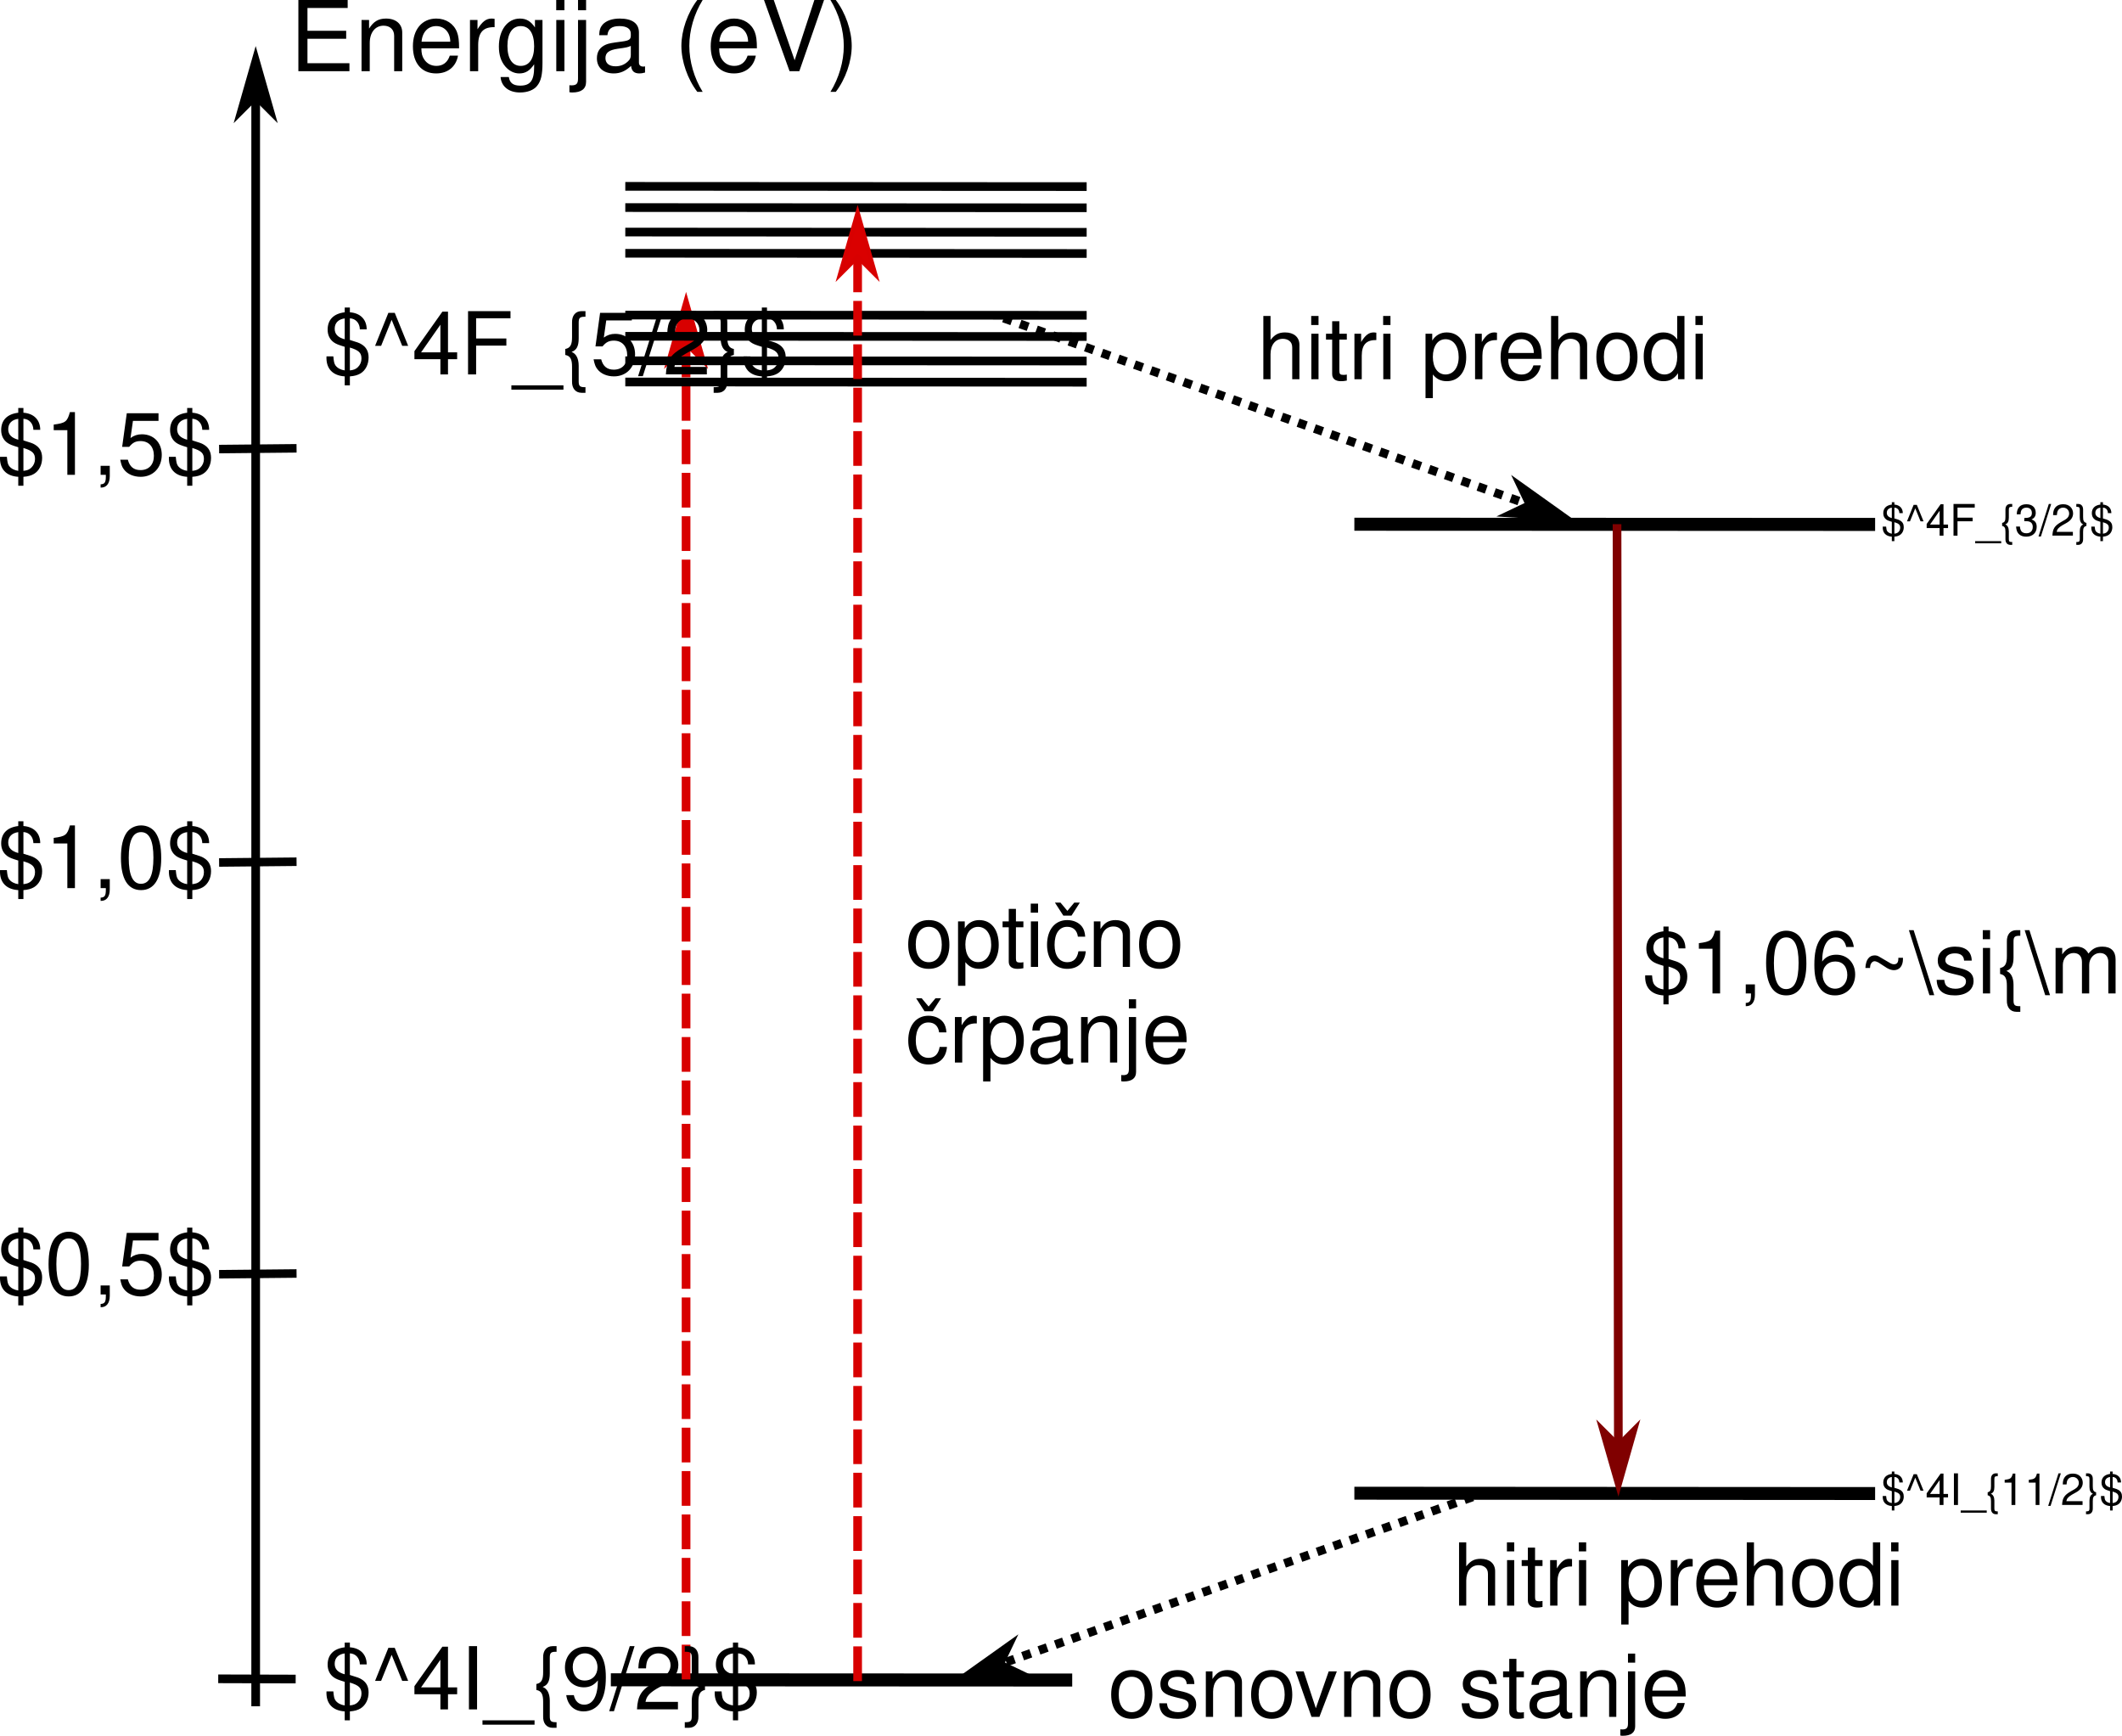
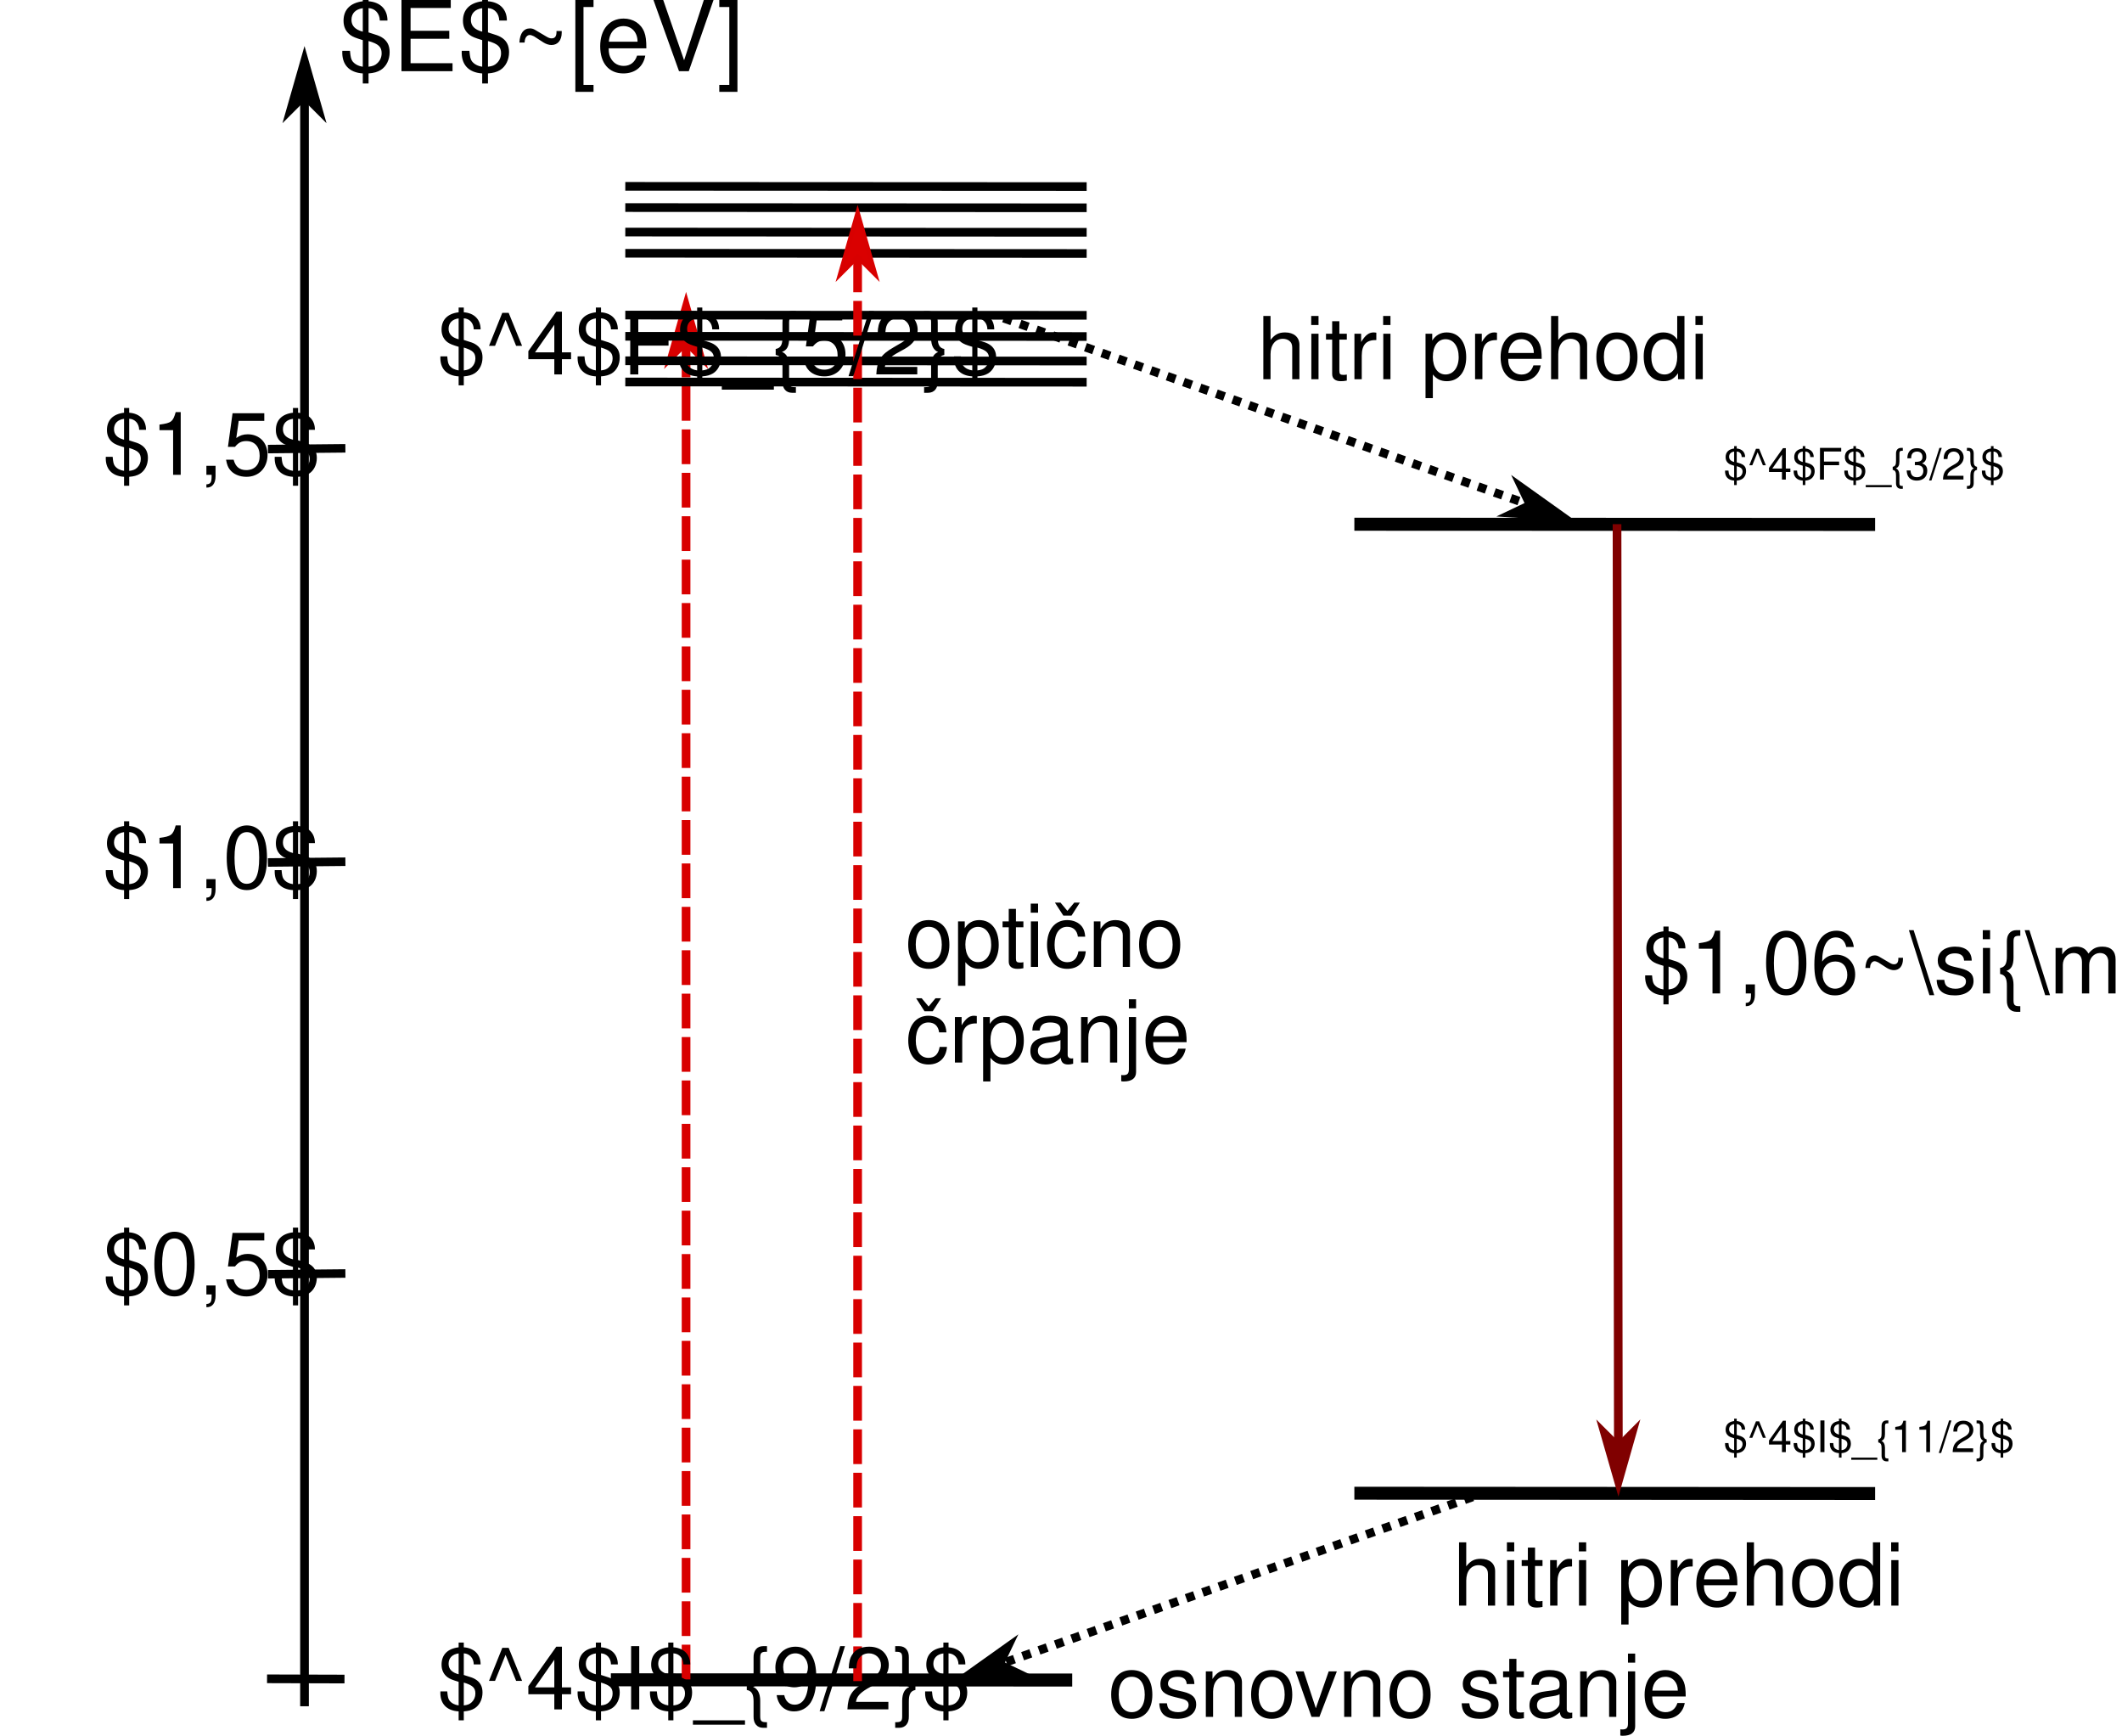
<svg xmlns="http://www.w3.org/2000/svg" width="138mm" height="112.869mm" viewBox="0 0 488.975 399.929" id="svg3464" version="1.1">
  <defs id="defs3466">
    <marker orient="auto" refY="0" refX="0" id="Arrow1Mend-0-2-6" style="overflow:visible">
      <path id="path4180-2-2-1" d="M 0,0 5,-5 -12.5,0 5,5 Z" style="fill:#550000;fill-opacity:1;fill-rule:evenodd;stroke:#550000;stroke-width:1pt;stroke-opacity:1" transform="matrix(-0.4,0,0,-0.4,-4,0)" />
    </marker>
    <marker orient="auto" refY="0" refX="0" id="Arrow1Mend-0-2-6-9" style="overflow:visible">
      <path id="path4180-2-2-1-3" d="M 0,0 5,-5 -12.5,0 5,5 Z" style="fill:#23f600;fill-opacity:1;fill-rule:evenodd;stroke:#23f600;stroke-width:1pt;stroke-opacity:1" transform="matrix(-0.4,0,0,-0.4,-4,0)" />
    </marker>
    <marker orient="auto" refY="0" refX="0" id="Arrow1Mend-0-2-6-9-9" style="overflow:visible">
      <path id="path4180-2-2-1-3-4" d="M 0,0 5,-5 -12.5,0 5,5 Z" style="fill:#800000;fill-opacity:1;fill-rule:evenodd;stroke:#800000;stroke-width:1pt;stroke-opacity:1" transform="matrix(-0.4,0,0,-0.4,-4,0)" />
    </marker>
    <marker orient="auto" refY="0" refX="0" id="Arrow1Mend-0-2-6-9-9-0" style="overflow:visible">
      <path id="path4180-2-2-1-3-4-3" d="M 0,0 5,-5 -12.5,0 5,5 Z" style="fill:#000000;fill-opacity:1;fill-rule:evenodd;stroke:#000000;stroke-width:1pt;stroke-opacity:1" transform="matrix(-0.4,0,0,-0.4,-4,0)" />
    </marker>
    <marker orient="auto" refY="0" refX="0" id="Arrow1Mend-0-2-8" style="overflow:visible">
      <path id="path4180-2-2-4" d="M 0,0 5,-5 -12.5,0 5,5 Z" style="fill:#000000;fill-opacity:1;fill-rule:evenodd;stroke:#000000;stroke-width:1pt;stroke-opacity:1" transform="matrix(-0.4,0,0,-0.4,-4,0)" />
    </marker>
    <marker orient="auto" refY="0" refX="0" id="Arrow1Mend-0-2-9" style="overflow:visible">
      <path id="path4180-2-2-7" d="M 0,0 5,-5 -12.5,0 5,5 Z" style="fill:#000000;fill-opacity:1;fill-rule:evenodd;stroke:#000000;stroke-width:1pt;stroke-opacity:1" transform="matrix(-0.4,0,0,-0.4,-4,0)" />
    </marker>
    <marker orient="auto" refY="0" refX="0" id="Arrow1Mend-0-2" style="overflow:visible">
      <path id="path4180-2-2" d="M 0,0 5,-5 -12.5,0 5,5 Z" style="fill:#000000;fill-opacity:1;fill-rule:evenodd;stroke:#000000;stroke-width:1pt;stroke-opacity:1" transform="matrix(-0.4,0,0,-0.4,-4,0)" />
    </marker>
    <marker orient="auto" refY="0" refX="0" id="Arrow1Mend-0" style="overflow:visible">
      <path id="path4180-2" d="M 0,0 5,-5 -12.5,0 5,5 Z" style="fill:#000000;fill-opacity:1;fill-rule:evenodd;stroke:#000000;stroke-width:1pt;stroke-opacity:1" transform="matrix(-0.4,0,0,-0.4,-4,0)" />
    </marker>
    <marker orient="auto" refY="0" refX="0" id="Arrow1Mend-0-7" style="overflow:visible">
      <path id="path4180-2-5" d="M 0,0 5,-5 -12.5,0 5,5 Z" style="fill:#000000;fill-opacity:1;fill-rule:evenodd;stroke:#000000;stroke-width:1pt;stroke-opacity:1" transform="matrix(-0.4,0,0,-0.4,-4,0)" />
    </marker>
    <marker orient="auto" refY="0" refX="0" id="Arrow1Mend" style="overflow:visible">
      <path id="path4180" d="M 0,0 5,-5 -12.5,0 5,5 Z" style="fill:#000000;fill-opacity:1;fill-rule:evenodd;stroke:#000000;stroke-width:1pt;stroke-opacity:1" transform="matrix(-0.4,0,0,-0.4,-4,0)" />
    </marker>
    <marker orient="auto" refY="0" refX="0" id="Arrow1Mend-0-6" style="overflow:visible">
      <path id="path4180-2-7" d="M 0,0 5,-5 -12.5,0 5,5 Z" style="fill:#d80000;fill-opacity:1;fill-rule:evenodd;stroke:#d80000;stroke-width:1pt;stroke-opacity:1" transform="matrix(-0.4,0,0,-0.4,-4,0)" />
    </marker>
    <marker orient="auto" refY="0" refX="0" id="Arrow1Mend-0-6-5" style="overflow:visible">
      <path id="path4180-2-7-3" d="M 0,0 5,-5 -12.5,0 5,5 Z" style="fill:#000000;fill-opacity:1;fill-rule:evenodd;stroke:#000000;stroke-width:1pt;stroke-opacity:1" transform="matrix(-0.4,0,0,-0.4,-4,0)" />
    </marker>
    <marker orient="auto" refY="0" refX="0" id="Arrow1Mend-0-6-56" style="overflow:visible">
      <path id="path4180-2-7-2" d="M 0,0 5,-5 -12.5,0 5,5 Z" style="fill:#da0000;fill-opacity:1;fill-rule:evenodd;stroke:#d80000;stroke-width:1pt;stroke-opacity:1" transform="matrix(-0.4,0,0,-0.4,-4,0)" />
    </marker>
    <marker orient="auto" refY="0" refX="0" id="Arrow1Mend-0-2-8-1" style="overflow:visible">
      <path id="path4180-2-2-4-2" d="M 0,0 5,-5 -12.5,0 5,5 Z" style="fill:#000000;fill-opacity:1;fill-rule:evenodd;stroke:#000000;stroke-width:1pt;stroke-opacity:1" transform="matrix(-0.4,0,0,-0.4,-4,0)" />
    </marker>
    <marker orient="auto" refY="0" refX="0" id="Arrow1Mend-0-2-8-1-6" style="overflow:visible">
      <path id="path4180-2-2-4-2-2" d="M 0,0 5,-5 -12.5,0 5,5 Z" style="fill:#000000;fill-opacity:1;fill-rule:evenodd;stroke:#000000;stroke-width:1pt;stroke-opacity:1" transform="matrix(-0.4,0,0,-0.4,-4,0)" />
    </marker>
  </defs>
  <g id="layer1" transform="translate(-46.26841,-164.1095)">
-     <g id="g839">
-       <path id="path3333-3-6-6" d="m 358.355,284.893 119.999,0.047" style="fill:none;fill-rule:evenodd;stroke:#000000;stroke-width:3.006;stroke-linecap:butt;stroke-linejoin:miter;stroke-miterlimit:4;stroke-dasharray:none;stroke-opacity:1" />
-       <path id="path3333-3-6-6-2" d="m 358.355,508.153 119.999,0.074" style="fill:none;fill-rule:evenodd;stroke:#000000;stroke-width:2.979;stroke-linecap:butt;stroke-linejoin:miter;stroke-miterlimit:4;stroke-dasharray:none;stroke-opacity:1" />
-       <path id="path3333-2" d="m 187.027,551.143 106.313,0.053" style="fill:none;fill-rule:evenodd;stroke:#000000;stroke-width:3;stroke-linecap:butt;stroke-linejoin:miter;stroke-miterlimit:4;stroke-dasharray:none;stroke-opacity:1" />
-       <path id="path4165" d="M 105.186,557.239 V 178.662" style="fill:none;fill-rule:evenodd;stroke:#000000;stroke-width:2;stroke-linecap:butt;stroke-linejoin:miter;stroke-miterlimit:4;stroke-dasharray:none;stroke-opacity:1;marker-end:url(#Arrow1Mend)" />
-       <path id="path3333-7" d="m 96.555,550.916 17.845,0.053" style="fill:none;fill-rule:evenodd;stroke:#000000;stroke-width:2;stroke-linecap:butt;stroke-linejoin:miter;stroke-miterlimit:4;stroke-dasharray:none;stroke-opacity:1" />
-       <path id="path4165-3" d="M 204.36,551.053 V 235.306" style="fill:none;fill-rule:evenodd;stroke:#d80000;stroke-width:2;stroke-linecap:butt;stroke-linejoin:miter;stroke-miterlimit:4;stroke-dasharray:8, 2;stroke-dashoffset:0;stroke-opacity:1;marker-end:url(#Arrow1Mend-0-6)" />
-       <g transform="translate(4.000499,12)" id="g3494">
-         <path style="fill:none;fill-rule:evenodd;stroke:#000000;stroke-width:2;stroke-linecap:butt;stroke-linejoin:miter;stroke-miterlimit:4;stroke-dasharray:none;stroke-opacity:1" d="m 186.355,224.707 106.313,0.053" id="path3333-3-6-9" />
-         <path style="fill:none;fill-rule:evenodd;stroke:#000000;stroke-width:2;stroke-linecap:butt;stroke-linejoin:miter;stroke-miterlimit:4;stroke-dasharray:none;stroke-opacity:1" d="m 186.355,229.593 106.313,0.053" id="path3333-3-6-9-2" />
-         <path style="fill:none;fill-rule:evenodd;stroke:#000000;stroke-width:2;stroke-linecap:butt;stroke-linejoin:miter;stroke-miterlimit:4;stroke-dasharray:none;stroke-opacity:1" d="m 186.355,235.237 106.313,0.053" id="path3333-3-6-9-7" />
-         <path style="fill:none;fill-rule:evenodd;stroke:#000000;stroke-width:2;stroke-linecap:butt;stroke-linejoin:miter;stroke-miterlimit:4;stroke-dasharray:none;stroke-opacity:1" d="m 186.355,240.123 106.313,0.053" id="path3333-3-6-9-2-0" />
-       </g>
-       <path id="path4165-3-8-2-1-7" d="m 418.882,284.876 0.316,220.112" style="fill:#800000;fill-rule:evenodd;stroke:#800000;stroke-width:2;stroke-linecap:butt;stroke-linejoin:miter;stroke-miterlimit:4;stroke-dasharray:none;stroke-dashoffset:0;stroke-opacity:1;marker-end:url(#Arrow1Mend-0-2-6-9-9)" />
-       <g transform="translate(4.000499,-17.65872)" id="g3494-3">
-         <path style="fill:none;fill-rule:evenodd;stroke:#000000;stroke-width:2;stroke-linecap:butt;stroke-linejoin:miter;stroke-miterlimit:4;stroke-dasharray:none;stroke-opacity:1" d="m 186.355,224.707 106.313,0.053" id="path3333-3-6-9-6" />
-         <path style="fill:none;fill-rule:evenodd;stroke:#000000;stroke-width:2;stroke-linecap:butt;stroke-linejoin:miter;stroke-miterlimit:4;stroke-dasharray:none;stroke-opacity:1" d="m 186.355,229.593 106.313,0.053" id="path3333-3-6-9-2-7" />
-         <path style="fill:none;fill-rule:evenodd;stroke:#000000;stroke-width:2;stroke-linecap:butt;stroke-linejoin:miter;stroke-miterlimit:4;stroke-dasharray:none;stroke-opacity:1" d="m 186.355,235.237 106.313,0.053" id="path3333-3-6-9-7-5" />
-         <path style="fill:none;fill-rule:evenodd;stroke:#000000;stroke-width:2;stroke-linecap:butt;stroke-linejoin:miter;stroke-miterlimit:4;stroke-dasharray:none;stroke-opacity:1" d="m 186.355,240.123 106.313,0.053" id="path3333-3-6-9-2-0-3" />
-       </g>
-       <path id="path4165-3-9" d="M 243.892,551.441 V 215.251" style="fill:#da0000;fill-opacity:1;fill-rule:evenodd;stroke:#d80000;stroke-width:2;stroke-linecap:butt;stroke-linejoin:miter;stroke-miterlimit:4;stroke-dasharray:8, 2;stroke-dashoffset:0;stroke-opacity:1;marker-end:url(#Arrow1Mend-0-6-56)" />
-       <path id="path4165-3-8-5" d="M 385.605,509 269.585,550.072" style="fill:none;fill-rule:evenodd;stroke:#000000;stroke-width:2;stroke-linecap:butt;stroke-linejoin:miter;stroke-miterlimit:4;stroke-dasharray:2, 2;stroke-dashoffset:0;stroke-opacity:1;marker-end:url(#Arrow1Mend-0-2-8-1)" />
-       <path id="path4165-3-8-5-6" d="m 277.54,237.406 128.275,45.543" style="fill:none;fill-rule:evenodd;stroke:#000000;stroke-width:2;stroke-linecap:butt;stroke-linejoin:miter;stroke-miterlimit:4;stroke-dasharray:2, 2;stroke-dashoffset:0;stroke-opacity:1;marker-end:url(#Arrow1Mend-0-2-8-1-6)" />
-       <path id="path4553-7" d="m 114.605,457.528 -17.847,0.175" style="fill:none;fill-rule:evenodd;stroke:#000000;stroke-width:1.962;stroke-linecap:butt;stroke-linejoin:miter;stroke-miterlimit:4;stroke-dasharray:none;stroke-opacity:1" />
-       <path id="path4553-7-5-3" d="m 114.605,362.653 -17.847,0.175" style="fill:none;fill-rule:evenodd;stroke:#000000;stroke-width:1.962;stroke-linecap:butt;stroke-linejoin:miter;stroke-miterlimit:4;stroke-dasharray:none;stroke-opacity:1" />
-       <path id="path4553-7-5-3-5" d="m 114.605,267.403 -17.847,0.175" style="fill:none;fill-rule:evenodd;stroke:#000000;stroke-width:1.962;stroke-linecap:butt;stroke-linejoin:miter;stroke-miterlimit:4;stroke-dasharray:none;stroke-opacity:1" />
+     <path style="fill:none;fill-rule:evenodd;stroke:#000000;stroke-width:3.006;stroke-linecap:butt;stroke-linejoin:miter;stroke-miterlimit:4;stroke-dasharray:none;stroke-opacity:1" d="m 358.355,284.893 119.999,0.047" id="path3333-3-6-6" />
+     <path style="fill:none;fill-rule:evenodd;stroke:#000000;stroke-width:2.979;stroke-linecap:butt;stroke-linejoin:miter;stroke-miterlimit:4;stroke-dasharray:none;stroke-opacity:1" d="m 358.355,508.153 119.999,0.074" id="path3333-3-6-6-2" />
+     <path style="fill:none;fill-rule:evenodd;stroke:#000000;stroke-width:3;stroke-linecap:butt;stroke-linejoin:miter;stroke-miterlimit:4;stroke-dasharray:none;stroke-opacity:1" d="m 187.027,551.143 106.313,0.053" id="path3333-2" />
+     <path style="fill:none;fill-rule:evenodd;stroke:#000000;stroke-width:2;stroke-linecap:butt;stroke-linejoin:miter;stroke-miterlimit:4;stroke-dasharray:none;stroke-opacity:1;marker-end:url(#Arrow1Mend)" d="M 116.436,557.239 V 178.662" id="path4165" />
+     <path style="fill:none;fill-rule:evenodd;stroke:#000000;stroke-width:2;stroke-linecap:butt;stroke-linejoin:miter;stroke-miterlimit:4;stroke-dasharray:none;stroke-opacity:1" d="m 107.805,550.916 17.845,0.053" id="path3333-7" />
+     <path style="fill:none;fill-rule:evenodd;stroke:#d80000;stroke-width:2;stroke-linecap:butt;stroke-linejoin:miter;stroke-miterlimit:4;stroke-dasharray:8, 2;stroke-dashoffset:0;stroke-opacity:1;marker-end:url(#Arrow1Mend-0-6)" d="M 204.36,551.053 V 235.306" id="path4165-3" />
+     <g id="g3494" transform="translate(4.000499,12)">
+       <path id="path3333-3-6-9" d="m 186.355,224.707 106.313,0.053" style="fill:none;fill-rule:evenodd;stroke:#000000;stroke-width:2;stroke-linecap:butt;stroke-linejoin:miter;stroke-miterlimit:4;stroke-dasharray:none;stroke-opacity:1" />
+       <path id="path3333-3-6-9-2" d="m 186.355,229.593 106.313,0.053" style="fill:none;fill-rule:evenodd;stroke:#000000;stroke-width:2;stroke-linecap:butt;stroke-linejoin:miter;stroke-miterlimit:4;stroke-dasharray:none;stroke-opacity:1" />
+       <path id="path3333-3-6-9-7" d="m 186.355,235.237 106.313,0.053" style="fill:none;fill-rule:evenodd;stroke:#000000;stroke-width:2;stroke-linecap:butt;stroke-linejoin:miter;stroke-miterlimit:4;stroke-dasharray:none;stroke-opacity:1" />
+       <path id="path3333-3-6-9-2-0" d="m 186.355,240.123 106.313,0.053" style="fill:none;fill-rule:evenodd;stroke:#000000;stroke-width:2;stroke-linecap:butt;stroke-linejoin:miter;stroke-miterlimit:4;stroke-dasharray:none;stroke-opacity:1" />
    </g>
-     <text xml:space="preserve" style="font-style:normal;font-variant:normal;font-weight:normal;font-stretch:normal;line-height:0%;font-family:'Nimbus Sans L';-inkscape-font-specification:Sans;letter-spacing:0px;word-spacing:0px;fill:#000000;fill-opacity:1;stroke:none;stroke-width:1px;stroke-linecap:butt;stroke-linejoin:miter;stroke-opacity:1" x="112.991" y="180.512" id="text12643">
-       <tspan id="tspan12645" x="112.991" y="180.512" style="font-size:22.5px;line-height:1.25">Energija (eV)</tspan>
+     <path style="fill:#800000;fill-rule:evenodd;stroke:#800000;stroke-width:2;stroke-linecap:butt;stroke-linejoin:miter;stroke-miterlimit:4;stroke-dasharray:none;stroke-dashoffset:0;stroke-opacity:1;marker-end:url(#Arrow1Mend-0-2-6-9-9)" d="m 418.882,284.876 0.316,220.112" id="path4165-3-8-2-1-7" />
+     <g id="g3494-3" transform="translate(4.000499,-17.65872)">
+       <path id="path3333-3-6-9-6" d="m 186.355,224.707 106.313,0.053" style="fill:none;fill-rule:evenodd;stroke:#000000;stroke-width:2;stroke-linecap:butt;stroke-linejoin:miter;stroke-miterlimit:4;stroke-dasharray:none;stroke-opacity:1" />
+       <path id="path3333-3-6-9-2-7" d="m 186.355,229.593 106.313,0.053" style="fill:none;fill-rule:evenodd;stroke:#000000;stroke-width:2;stroke-linecap:butt;stroke-linejoin:miter;stroke-miterlimit:4;stroke-dasharray:none;stroke-opacity:1" />
+       <path id="path3333-3-6-9-7-5" d="m 186.355,235.237 106.313,0.053" style="fill:none;fill-rule:evenodd;stroke:#000000;stroke-width:2;stroke-linecap:butt;stroke-linejoin:miter;stroke-miterlimit:4;stroke-dasharray:none;stroke-opacity:1" />
+       <path id="path3333-3-6-9-2-0-3" d="m 186.355,240.123 106.313,0.053" style="fill:none;fill-rule:evenodd;stroke:#000000;stroke-width:2;stroke-linecap:butt;stroke-linejoin:miter;stroke-miterlimit:4;stroke-dasharray:none;stroke-opacity:1" />
+     </g>
+     <path style="fill:#da0000;fill-opacity:1;fill-rule:evenodd;stroke:#d80000;stroke-width:2;stroke-linecap:butt;stroke-linejoin:miter;stroke-miterlimit:4;stroke-dasharray:8, 2;stroke-dashoffset:0;stroke-opacity:1;marker-end:url(#Arrow1Mend-0-6-56)" d="M 243.892,551.441 V 215.251" id="path4165-3-9" />
+     <path style="fill:none;fill-rule:evenodd;stroke:#000000;stroke-width:2;stroke-linecap:butt;stroke-linejoin:miter;stroke-miterlimit:4;stroke-dasharray:2, 2;stroke-dashoffset:0;stroke-opacity:1;marker-end:url(#Arrow1Mend-0-2-8-1)" d="M 385.605,509 269.585,550.072" id="path4165-3-8-5" />
+     <path style="fill:none;fill-rule:evenodd;stroke:#000000;stroke-width:2;stroke-linecap:butt;stroke-linejoin:miter;stroke-miterlimit:4;stroke-dasharray:2, 2;stroke-dashoffset:0;stroke-opacity:1;marker-end:url(#Arrow1Mend-0-2-8-1-6)" d="m 277.54,237.406 128.275,45.543" id="path4165-3-8-5-6" />
+     <path style="fill:none;fill-rule:evenodd;stroke:#000000;stroke-width:1.962;stroke-linecap:butt;stroke-linejoin:miter;stroke-miterlimit:4;stroke-dasharray:none;stroke-opacity:1" d="m 125.855,457.528 -17.847,0.175" id="path4553-7" />
+     <path style="fill:none;fill-rule:evenodd;stroke:#000000;stroke-width:1.962;stroke-linecap:butt;stroke-linejoin:miter;stroke-miterlimit:4;stroke-dasharray:none;stroke-opacity:1" d="m 125.855,362.653 -17.847,0.175" id="path4553-7-5-3" />
+     <path style="fill:none;fill-rule:evenodd;stroke:#000000;stroke-width:1.962;stroke-linecap:butt;stroke-linejoin:miter;stroke-miterlimit:4;stroke-dasharray:none;stroke-opacity:1" d="m 125.855,267.403 -17.847,0.175" id="path4553-7-5-3-5" />
+     <text xml:space="preserve" style="font-style:normal;font-variant:normal;font-weight:normal;font-stretch:normal;line-height:0%;font-family:'Nimbus Sans L';-inkscape-font-specification:Sans;letter-spacing:0px;word-spacing:0px;fill:#000000;fill-opacity:1;stroke:none;stroke-width:1px;stroke-linecap:butt;stroke-linejoin:miter;stroke-opacity:1" x="124.241" y="180.512" id="text12643">
+       <tspan id="tspan12645" x="124.241" y="180.512" style="font-size:22.5px;line-height:1.25">$E$~[eV]</tspan>
    </text>
    <text xml:space="preserve" style="font-style:normal;font-variant:normal;font-weight:normal;font-stretch:normal;line-height:0%;font-family:'Nimbus Sans L';-inkscape-font-specification:Sans;letter-spacing:0px;word-spacing:0px;fill:#000000;fill-opacity:1;stroke:none;stroke-width:1px;stroke-linecap:butt;stroke-linejoin:miter;stroke-opacity:1" x="301.601" y="559.679" id="text12731">
      <tspan id="tspan12733" x="301.601" y="559.679" style="font-size:20px;line-height:1.25">osnovno stanje</tspan>
    </text>
    <text xml:space="preserve" style="font-style:normal;font-variant:normal;font-weight:normal;font-stretch:normal;line-height:0%;font-family:'Nimbus Sans L';-inkscape-font-specification:Sans;letter-spacing:0px;word-spacing:0px;fill:#000000;fill-opacity:1;stroke:none;stroke-width:1px;stroke-linecap:butt;stroke-linejoin:miter;stroke-opacity:1" x="254.832" y="386.879" id="text12647-1-6-2-5">
      <tspan x="254.832" y="386.879" style="font-size:20px;line-height:1.25" id="tspan12743">optično</tspan>
    </text>
-     <text xml:space="preserve" style="font-style:normal;font-variant:normal;font-weight:normal;font-stretch:normal;line-height:0%;font-family:'Nimbus Sans L';-inkscape-font-specification:Sans;letter-spacing:0px;word-spacing:0px;fill:#000000;fill-opacity:1;stroke:none;stroke-width:1px;stroke-linecap:butt;stroke-linejoin:miter;stroke-opacity:1" x="120.703" y="250.373" id="text12647-1-6-2-5-5-3-4">
-       <tspan x="120.703" y="250.373" style="font-size:20px;line-height:1.25" id="tspan12743-9-7-5">$^4F_{5/2}$</tspan>
+     <text xml:space="preserve" style="font-style:normal;font-variant:normal;font-weight:normal;font-stretch:normal;line-height:0%;font-family:'Nimbus Sans L';-inkscape-font-specification:Sans;letter-spacing:0px;word-spacing:0px;fill:#000000;fill-opacity:1;stroke:none;stroke-width:1px;stroke-linecap:butt;stroke-linejoin:miter;stroke-opacity:1" x="146.953" y="250.373" id="text12647-1-6-2-5-5-3-4">
+       <tspan x="146.953" y="250.373" style="font-size:20px;line-height:1.25" id="tspan12743-9-7-5">$^4$F$_{5/2}$</tspan>
    </text>
    <text xml:space="preserve" style="font-style:normal;font-variant:normal;font-weight:normal;font-stretch:normal;line-height:0%;font-family:'Nimbus Sans L';-inkscape-font-specification:Sans;letter-spacing:0px;word-spacing:0px;fill:#000000;fill-opacity:1;stroke:none;stroke-width:1px;stroke-linecap:butt;stroke-linejoin:miter;stroke-opacity:1" x="381.073" y="534.049" id="text12647-1-6-2-5-8">
      <tspan x="381.073" y="534.049" style="font-size:20px;line-height:1.25" id="tspan12743-8">hitri prehodi</tspan>
    </text>
    <text xml:space="preserve" style="font-style:normal;font-variant:normal;font-weight:normal;font-stretch:normal;line-height:0%;font-family:'Nimbus Sans L';-inkscape-font-specification:Sans;letter-spacing:0px;word-spacing:0px;fill:#000000;fill-opacity:1;stroke:none;stroke-width:1px;stroke-linecap:butt;stroke-linejoin:miter;stroke-opacity:1" x="424.574" y="392.999" id="text12647-1-6-2-5-5-3-4-3-7-9">
      <tspan x="424.574" y="392.999" style="font-size:20px;line-height:1.25" id="tspan12743-9-7-5-6-5-3">$1,06~\si{\micro\metre}$</tspan>
    </text>
-     <text xml:space="preserve" style="font-style:normal;font-variant:normal;font-weight:normal;font-stretch:normal;line-height:0%;font-family:'Nimbus Sans L';-inkscape-font-specification:Sans;letter-spacing:0px;word-spacing:0px;fill:#000000;fill-opacity:1;stroke:none;stroke-width:1px;stroke-linecap:butt;stroke-linejoin:miter;stroke-opacity:1" x="120.703" y="557.965" id="text12647-1-6-2-5-5-3-4-7">
-       <tspan x="120.703" y="557.965" style="font-size:20px;line-height:1.25" id="tspan12743-9-7-5-0">$^4I_{9/2}$</tspan>
+     <text xml:space="preserve" style="font-style:normal;font-variant:normal;font-weight:normal;font-stretch:normal;line-height:0%;font-family:'Nimbus Sans L';-inkscape-font-specification:Sans;letter-spacing:0px;word-spacing:0px;fill:#000000;fill-opacity:1;stroke:none;stroke-width:1px;stroke-linecap:butt;stroke-linejoin:miter;stroke-opacity:1" x="146.953" y="557.965" id="text12647-1-6-2-5-5-3-4-7">
+       <tspan x="146.953" y="557.965" style="font-size:20px;line-height:1.25" id="tspan12743-9-7-5-0">$^4$I$_{9/2}$</tspan>
    </text>
-     <text xml:space="preserve" style="font-style:normal;font-variant:normal;font-weight:normal;font-stretch:normal;line-height:0%;font-family:'Nimbus Sans L';-inkscape-font-specification:Sans;letter-spacing:0px;word-spacing:0px;fill:#000000;fill-opacity:1;stroke:none;stroke-width:1px;stroke-linecap:butt;stroke-linejoin:miter;stroke-opacity:1" x="479.703" y="510.867" id="text12647-1-6-2-5-5-3-4-7-9">
-       <tspan x="479.703" y="510.867" style="font-size:10px;line-height:1.25" id="tspan12743-9-7-5-0-3">$^4I_{11/2}$</tspan>
+     <text xml:space="preserve" style="font-style:normal;font-variant:normal;font-weight:normal;font-stretch:normal;line-height:0%;font-family:'Nimbus Sans L';-inkscape-font-specification:Sans;letter-spacing:0px;word-spacing:0px;fill:#000000;fill-opacity:1;stroke:none;stroke-width:1px;stroke-linecap:butt;stroke-linejoin:miter;stroke-opacity:1" x="443.373" y="498.685" id="text12647-1-6-2-5-5-3-4-7-9">
+       <tspan x="443.373" y="498.685" style="font-size:10px;line-height:1.25" id="tspan12743-9-7-5-0-3">$^4$I$_{11/2}$</tspan>
    </text>
-     <text xml:space="preserve" style="font-style:normal;font-variant:normal;font-weight:normal;font-stretch:normal;line-height:0%;font-family:'Nimbus Sans L';-inkscape-font-specification:Sans;letter-spacing:0px;word-spacing:0px;fill:#000000;fill-opacity:1;stroke:none;stroke-width:1px;stroke-linecap:butt;stroke-linejoin:miter;stroke-opacity:1" x="479.703" y="287.526" id="text12647-1-6-2-5-5-3-4-7-9-6">
-       <tspan x="479.703" y="287.526" style="font-size:10px;line-height:1.25" id="tspan12743-9-7-5-0-3-0">$^4F_{3/2}$</tspan>
+     <text xml:space="preserve" style="font-style:normal;font-variant:normal;font-weight:normal;font-stretch:normal;line-height:0%;font-family:'Nimbus Sans L';-inkscape-font-specification:Sans;letter-spacing:0px;word-spacing:0px;fill:#000000;fill-opacity:1;stroke:none;stroke-width:1px;stroke-linecap:butt;stroke-linejoin:miter;stroke-opacity:1" x="443.373" y="274.606" id="text12647-1-6-2-5-5-3-4-7-9-6">
+       <tspan x="443.373" y="274.606" style="font-size:10px;line-height:1.25" id="tspan12743-9-7-5-0-3-0">$^4$F$_{3/2}$</tspan>
    </text>
    <text xml:space="preserve" style="font-style:normal;font-variant:normal;font-weight:normal;font-stretch:normal;line-height:0%;font-family:'Nimbus Sans L';-inkscape-font-specification:Sans;letter-spacing:0px;word-spacing:0px;fill:#000000;fill-opacity:1;stroke:none;stroke-width:1px;stroke-linecap:butt;stroke-linejoin:miter;stroke-opacity:1" x="335.978" y="251.483" id="text12647-1-6-2-5-8-1">
      <tspan x="335.978" y="251.483" style="font-size:20px;line-height:1.25" id="tspan12743-8-8">hitri prehodi</tspan>
    </text>
    <text xml:space="preserve" style="font-style:normal;font-variant:normal;font-weight:normal;font-stretch:normal;line-height:0%;font-family:'Nimbus Sans L';-inkscape-font-specification:Sans;letter-spacing:0px;word-spacing:0px;fill:#000000;fill-opacity:1;stroke:none;stroke-width:1px;stroke-linecap:butt;stroke-linejoin:miter;stroke-opacity:1" x="254.932" y="408.919" id="text12647-1-6-2-5-3">
      <tspan x="254.932" y="408.919" style="font-size:20px;line-height:1.25" id="tspan12743-6">črpanje</tspan>
    </text>
-     <text xml:space="preserve" style="font-style:normal;font-variant:normal;font-weight:normal;font-stretch:normal;font-size:12px;line-height:0%;font-family:'Nimbus Sans L';-inkscape-font-specification:Sans;letter-spacing:0px;word-spacing:0px;fill:#000000;fill-opacity:1;stroke:none;stroke-width:1px;stroke-linecap:butt;stroke-linejoin:miter;stroke-opacity:1" x="45.477" y="273.512" id="text12647-1-6-2-6">
-       <tspan x="45.477" y="273.512" style="font-size:20px;line-height:1.25;stroke-width:1px" id="tspan12705-1">$1,5$</tspan>
+     <text xml:space="preserve" style="font-style:normal;font-variant:normal;font-weight:normal;font-stretch:normal;font-size:12px;line-height:0%;font-family:'Nimbus Sans L';-inkscape-font-specification:Sans;letter-spacing:0px;word-spacing:0px;fill:#000000;fill-opacity:1;stroke:none;stroke-width:1px;stroke-linecap:butt;stroke-linejoin:miter;stroke-opacity:1" x="69.852" y="273.512" id="text12647-1-6-2-6">
+       <tspan x="69.852" y="273.512" style="font-size:20px;line-height:1.25;stroke-width:1px" id="tspan12705-1">$1,5$</tspan>
    </text>
-     <text xml:space="preserve" style="font-style:normal;font-variant:normal;font-weight:normal;font-stretch:normal;font-size:12px;line-height:0%;font-family:'Nimbus Sans L';-inkscape-font-specification:Sans;letter-spacing:0px;word-spacing:0px;fill:#000000;fill-opacity:1;stroke:none;stroke-width:1px;stroke-linecap:butt;stroke-linejoin:miter;stroke-opacity:1" x="45.477" y="368.742" id="text12647-1-6-2-6-6">
-       <tspan x="45.477" y="368.742" style="font-size:20px;line-height:1.25;stroke-width:1px" id="tspan12705-1-2">$1,0$</tspan>
+     <text xml:space="preserve" style="font-style:normal;font-variant:normal;font-weight:normal;font-stretch:normal;font-size:12px;line-height:0%;font-family:'Nimbus Sans L';-inkscape-font-specification:Sans;letter-spacing:0px;word-spacing:0px;fill:#000000;fill-opacity:1;stroke:none;stroke-width:1px;stroke-linecap:butt;stroke-linejoin:miter;stroke-opacity:1" x="69.852" y="368.742" id="text12647-1-6-2-6-6">
+       <tspan x="69.852" y="368.742" style="font-size:20px;line-height:1.25;stroke-width:1px" id="tspan12705-1-2">$1,0$</tspan>
    </text>
-     <text xml:space="preserve" style="font-style:normal;font-variant:normal;font-weight:normal;font-stretch:normal;font-size:12px;line-height:0%;font-family:'Nimbus Sans L';-inkscape-font-specification:Sans;letter-spacing:0px;word-spacing:0px;fill:#000000;fill-opacity:1;stroke:none;stroke-width:1px;stroke-linecap:butt;stroke-linejoin:miter;stroke-opacity:1" x="45.477" y="462.362" id="text12647-1-6-2-6-6-9">
-       <tspan x="45.477" y="462.362" style="font-size:20px;line-height:1.25;stroke-width:1px" id="tspan12705-1-2-1">$0,5$</tspan>
+     <text xml:space="preserve" style="font-style:normal;font-variant:normal;font-weight:normal;font-stretch:normal;font-size:12px;line-height:0%;font-family:'Nimbus Sans L';-inkscape-font-specification:Sans;letter-spacing:0px;word-spacing:0px;fill:#000000;fill-opacity:1;stroke:none;stroke-width:1px;stroke-linecap:butt;stroke-linejoin:miter;stroke-opacity:1" x="69.852" y="462.362" id="text12647-1-6-2-6-6-9">
+       <tspan x="69.852" y="462.362" style="font-size:20px;line-height:1.25;stroke-width:1px" id="tspan12705-1-2-1">$0,5$</tspan>
    </text>
  </g>
</svg>
